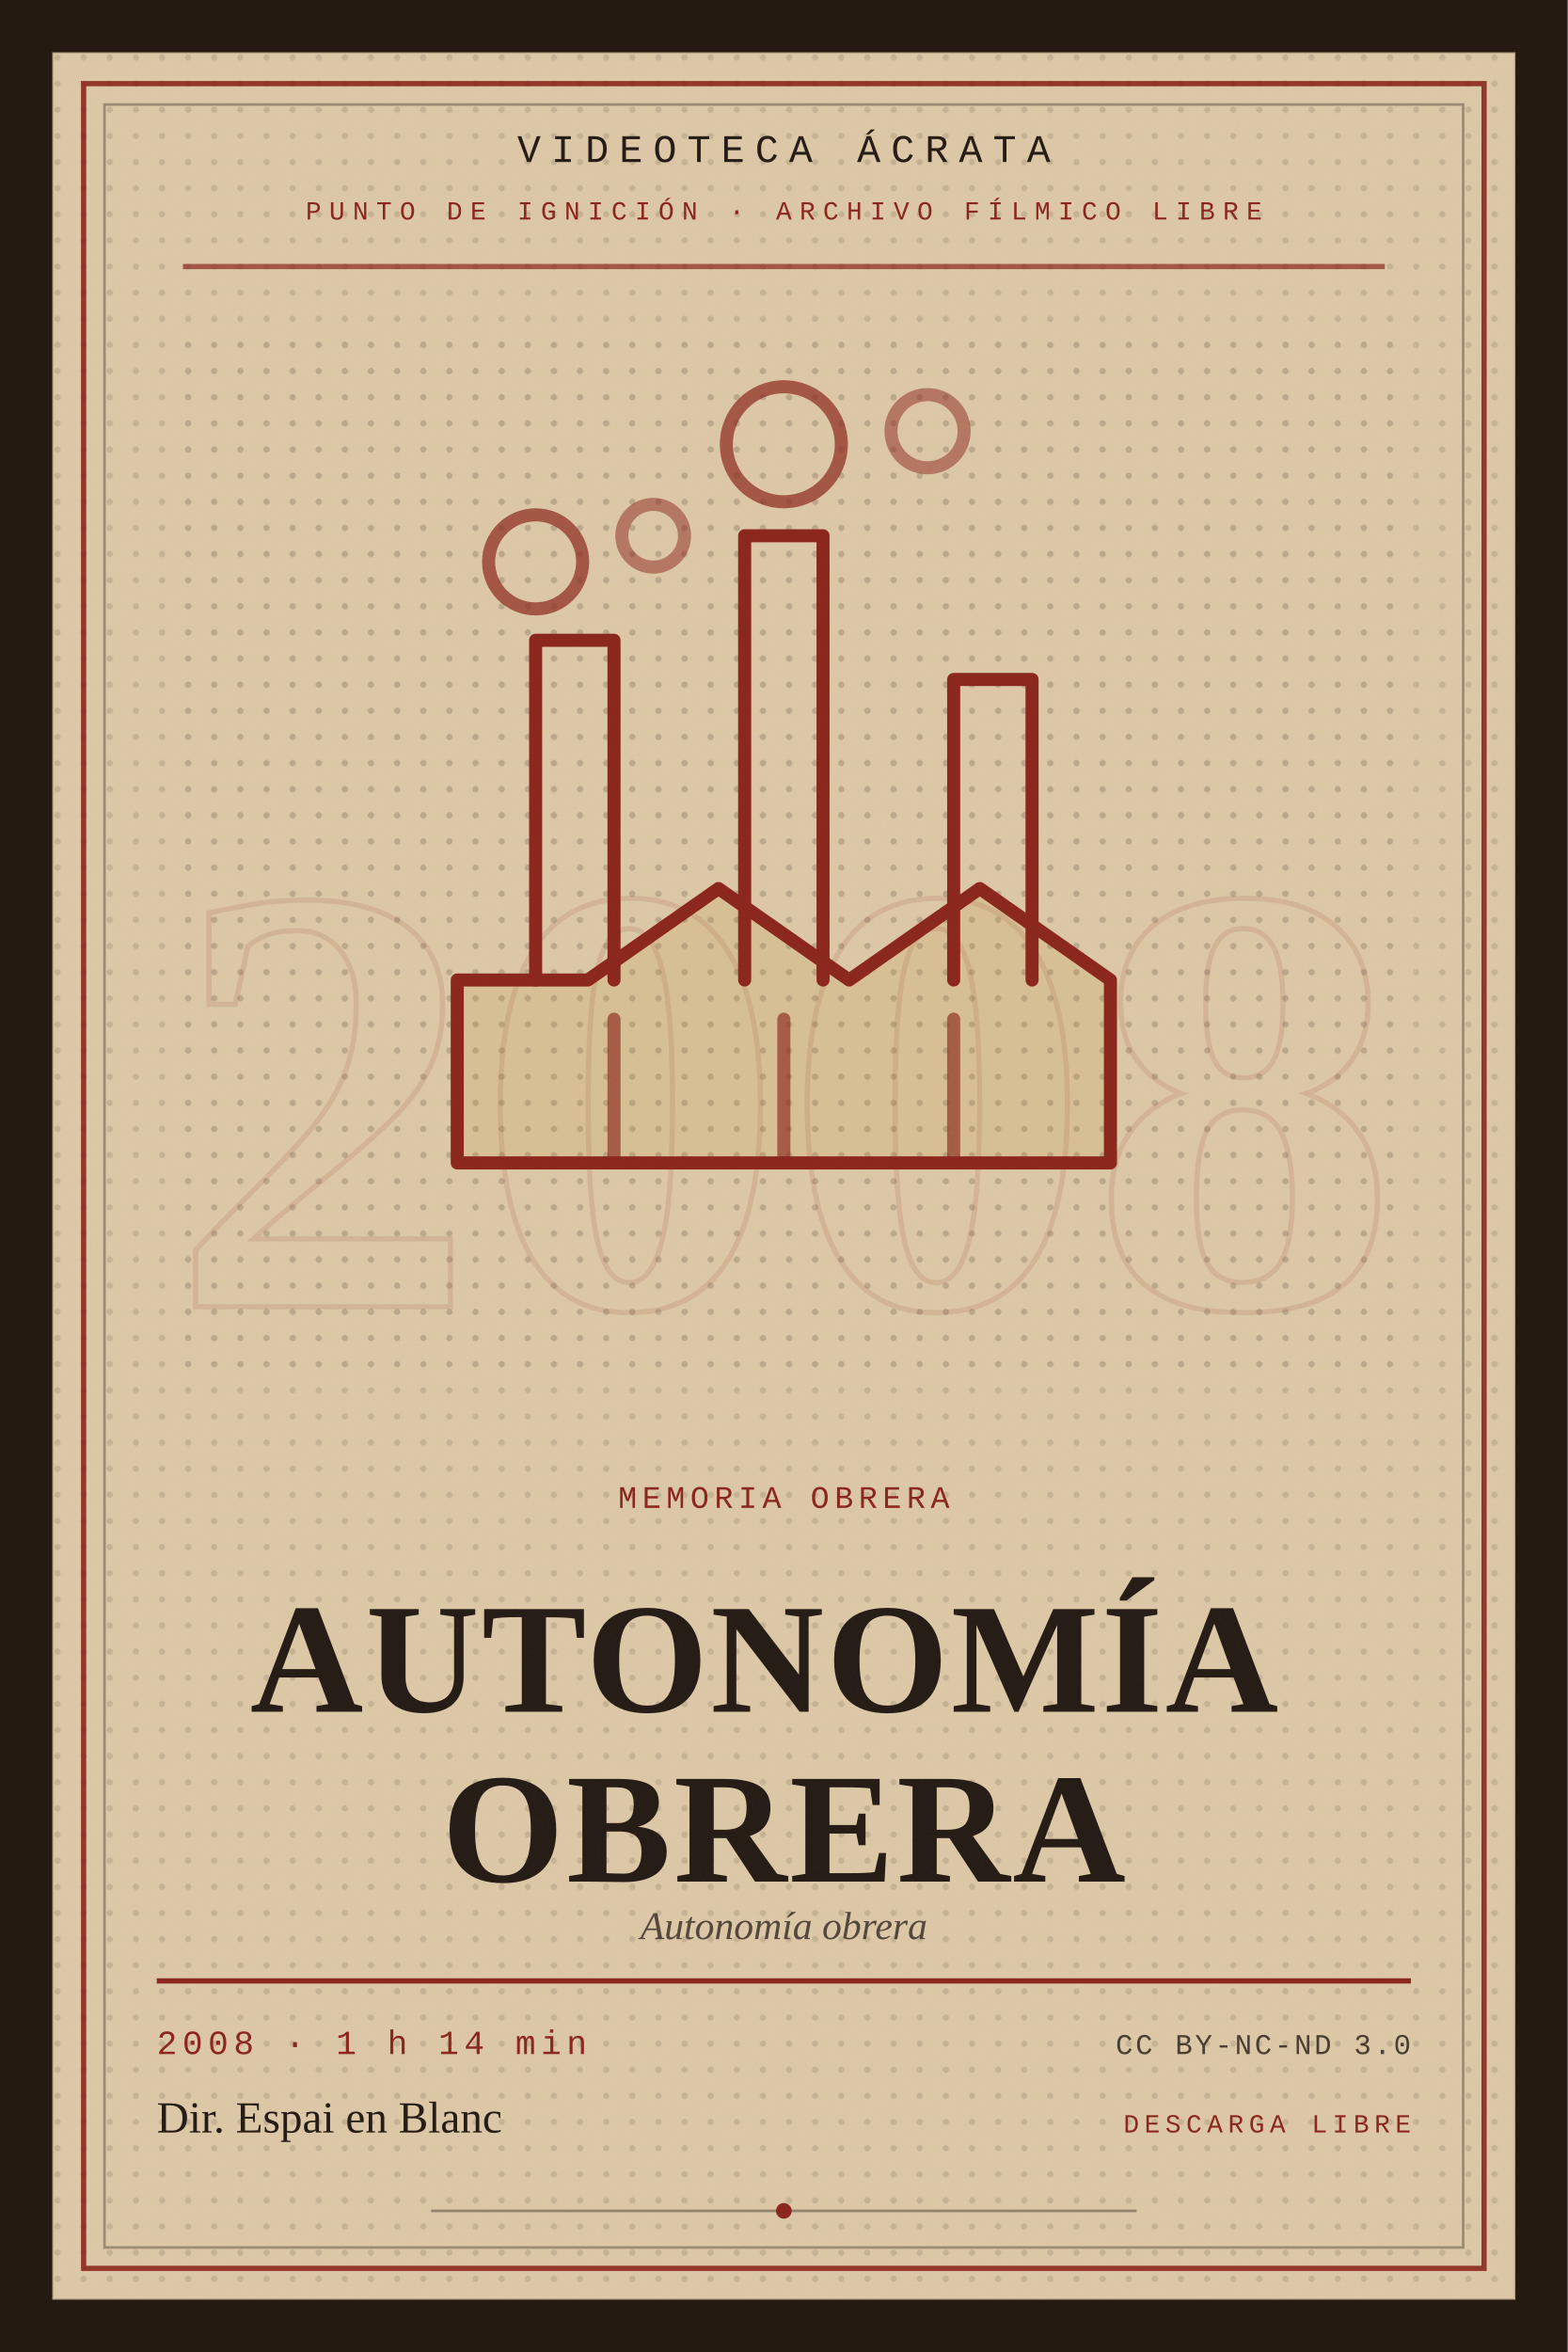
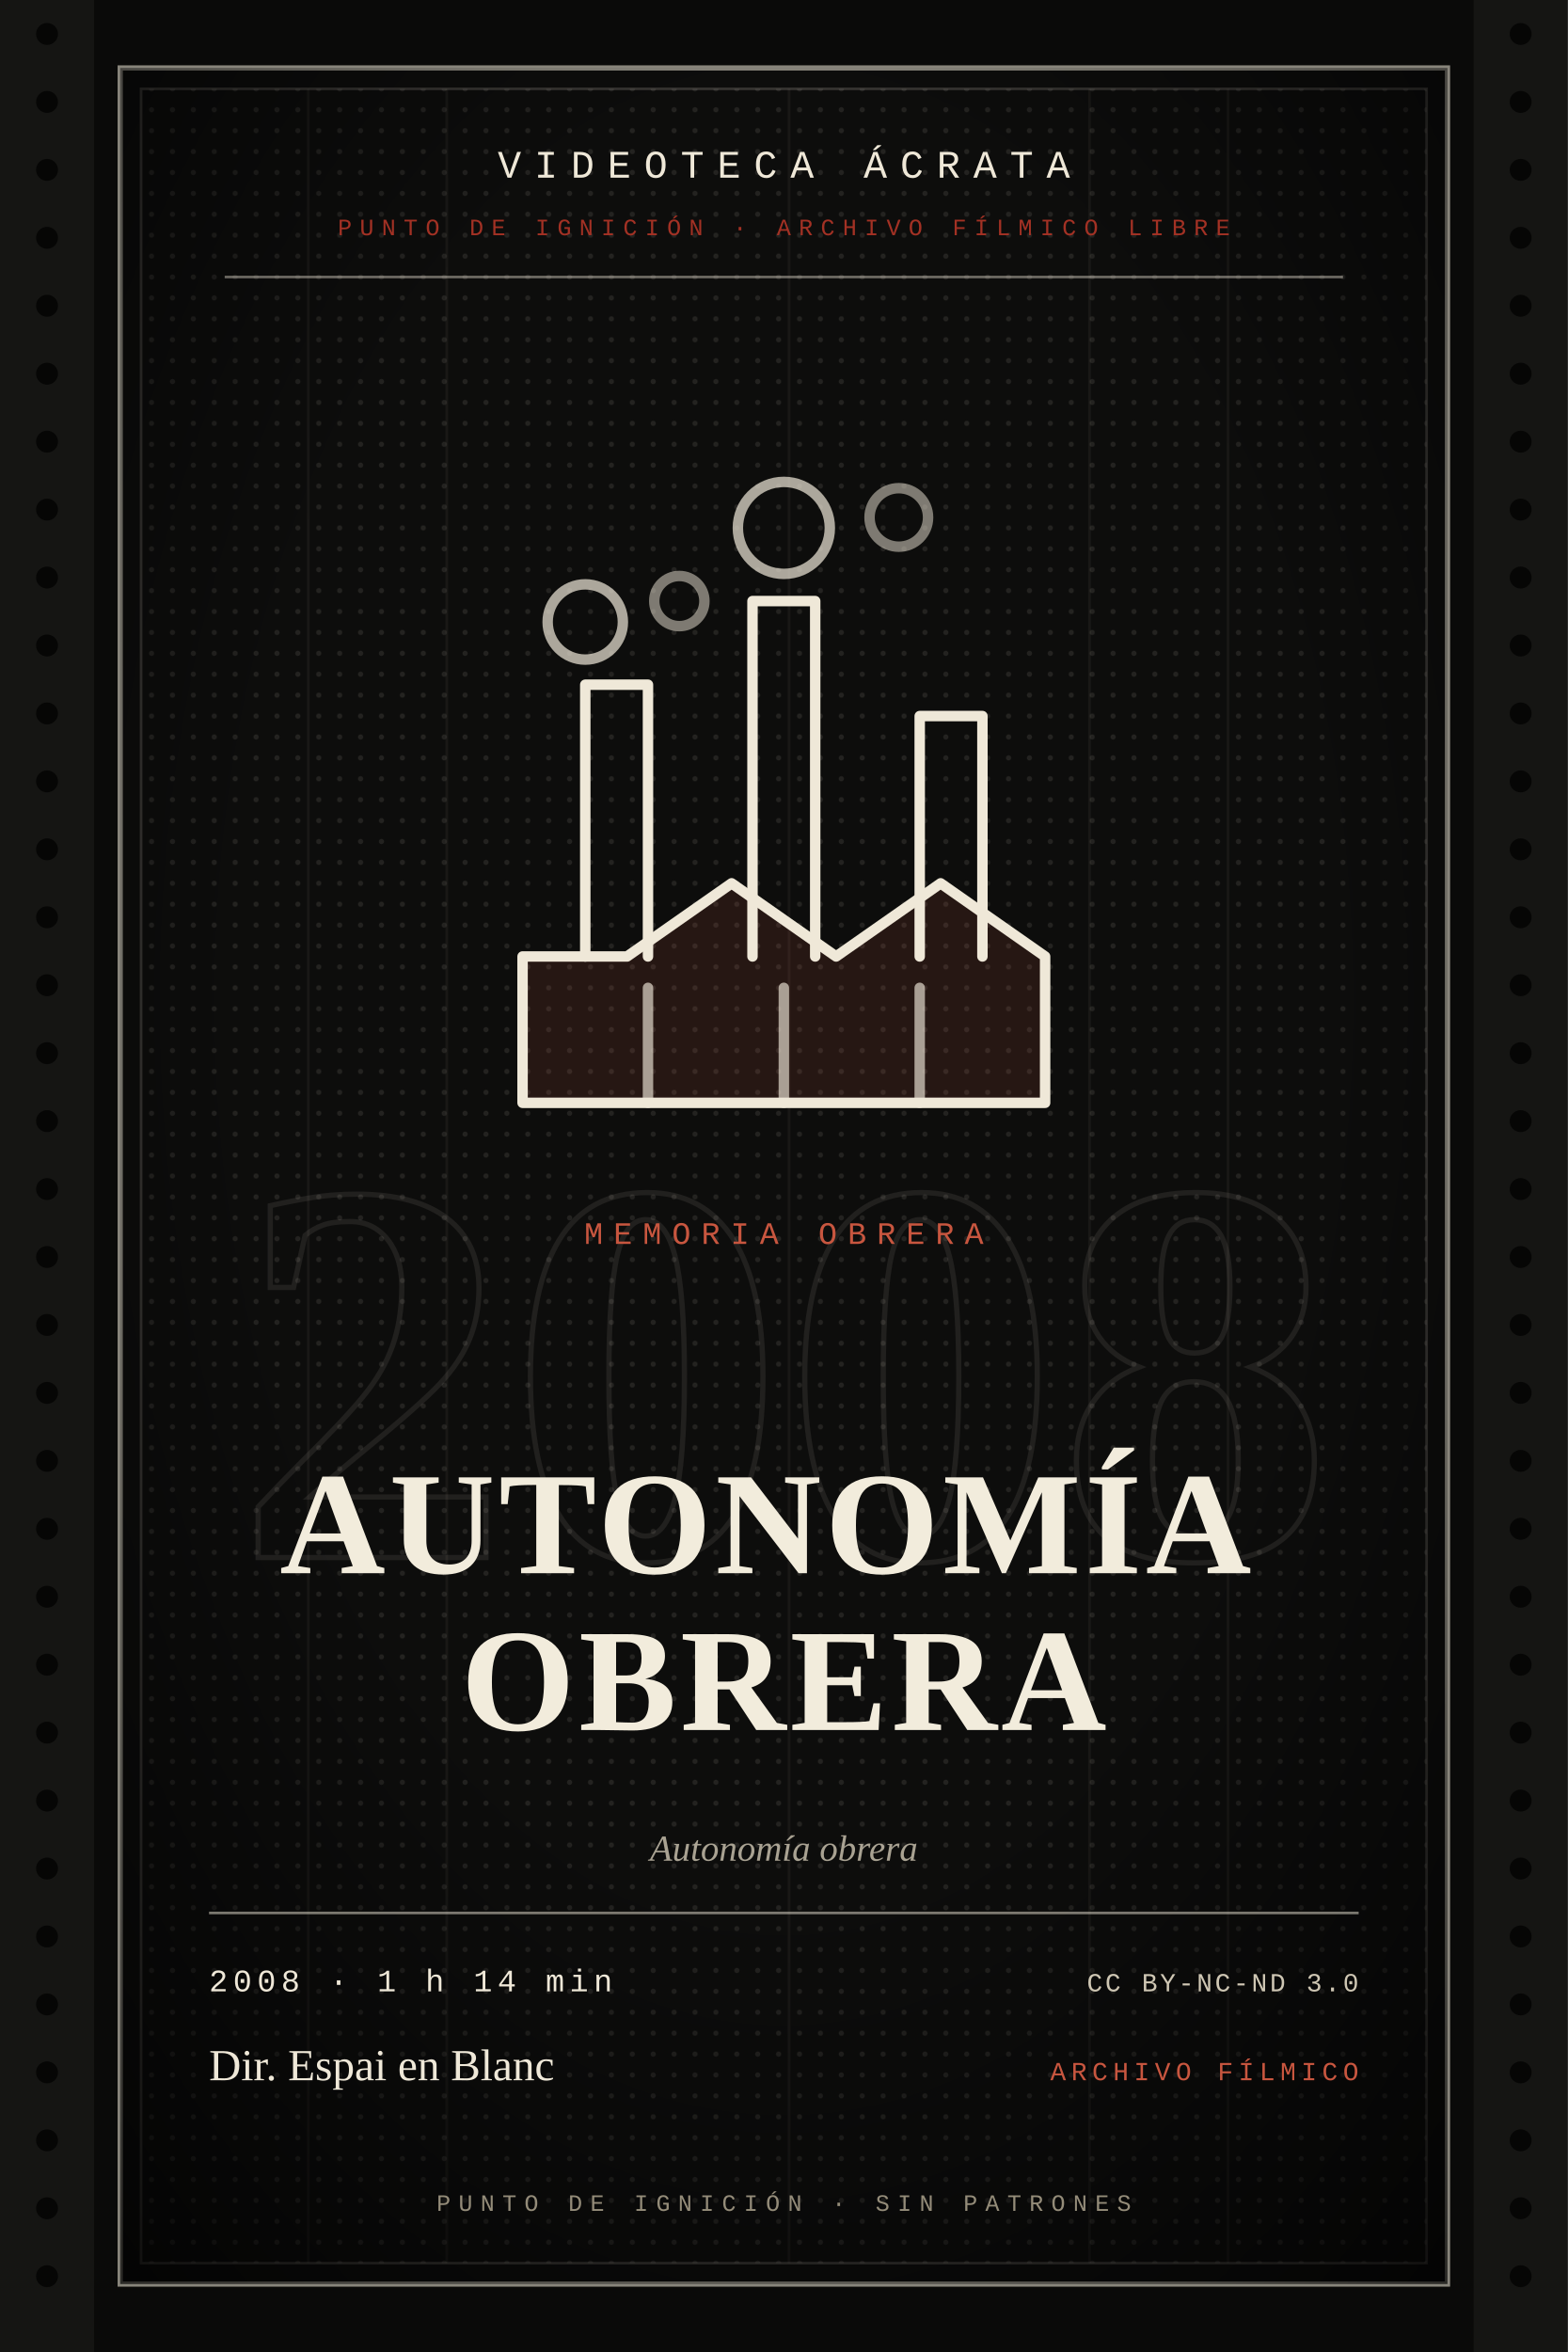
<svg xmlns="http://www.w3.org/2000/svg" viewBox="0 0 600 900" width="600" height="900" role="img" aria-labelledby="titulo-autonomia-obrera desc-autonomia-obrera">
  <defs>
-     <pattern id="trama" width="10" height="10" patternUnits="userSpaceOnUse">
-       <circle cx="2" cy="2" r="1.2" fill="#251b15" opacity=".18" />
+     <pattern id="grano-n" width="8" height="8" patternUnits="userSpaceOnUse">
+       <circle cx="2" cy="2" r="1" fill="#f2ecdc" opacity=".14" />
    </pattern>
-     <filter id="grano" x="0" y="0" width="100%" height="100%">
-       <feTurbulence type="fractalNoise" baseFrequency=".85" numOctaves="3" stitchTiles="stitch" result="ruido" />
-       <feColorMatrix in="ruido" type="saturate" values="0" result="gris" />
-       <feComponentTransfer in="gris" result="tenue">
-         <feFuncA type="table" tableValues="0 .12" />
-       </feComponentTransfer>
-       <feBlend in="SourceGraphic" in2="tenue" mode="multiply" />
-     </filter>
+     <radialGradient id="vineta-n" cx=".5" cy=".42" r=".78">
+       <stop offset="52%" stop-color="#000" stop-opacity="0" />
+       <stop offset="100%" stop-color="#000" stop-opacity=".72" />
+     </radialGradient>
  </defs>
-   <rect width="600" height="900" fill="#241a12" />
-   <rect x="20" y="20" width="560" height="860" fill="#dcc7a6" />
-   <rect x="20" y="20" width="560" height="860" fill="url(#trama)" opacity=".7" />
-   <rect x="32" y="32" width="536" height="836" fill="none" stroke="#8b261b" stroke-width="2" opacity=".9" />
-   <rect x="40" y="40" width="520" height="820" fill="none" stroke="#251b15" stroke-width="1" opacity=".35" />
-   <text x="300" y="62" text-anchor="middle" font-family="'Special Elite', 'Courier New', monospace" font-size="15" letter-spacing="4" fill="#251b15">VIDEOTECA ÁCRATA</text>
-   <text x="300" y="84" text-anchor="middle" font-family="'Special Elite', 'Courier New', monospace" font-size="10" letter-spacing="3" fill="#8b261b">PUNTO DE IGNICIÓN · ARCHIVO FÍLMICO LIBRE</text>
-   <path d="M70 102 L530 102" stroke="#8b261b" stroke-width="2" opacity=".7" />
-   <text x="300" y="500" text-anchor="middle" font-family="Georgia, 'Times New Roman', serif" font-weight="700" font-size="235" fill="none" stroke="#8b261b" stroke-width="2" opacity=".12">2008</text>
-   <rect x="65" y="125" width="470" height="405" fill="url(#trama)" opacity=".4" />
-   <g transform="translate(300 320) scale(1)">
+   <rect width="600" height="900" fill="#0a0a09" />
+   <rect x="0" y="0" width="36" height="900" fill="#151513" />
+   <rect x="564" y="0" width="36" height="900" fill="#151513" />
+   <g fill="#060605">
+     <circle cx="18" cy="13" r="4.2" />
+     <circle cx="582" cy="13" r="4.2" />
+     <circle cx="18" cy="39" r="4.2" />
+     <circle cx="582" cy="39" r="4.2" />
+     <circle cx="18" cy="65" r="4.2" />
+     <circle cx="582" cy="65" r="4.2" />
+     <circle cx="18" cy="91" r="4.2" />
+     <circle cx="582" cy="91" r="4.2" />
+     <circle cx="18" cy="117" r="4.2" />
+     <circle cx="582" cy="117" r="4.2" />
+     <circle cx="18" cy="143" r="4.2" />
+     <circle cx="582" cy="143" r="4.2" />
+     <circle cx="18" cy="169" r="4.2" />
+     <circle cx="582" cy="169" r="4.2" />
+     <circle cx="18" cy="195" r="4.2" />
+     <circle cx="582" cy="195" r="4.2" />
+     <circle cx="18" cy="221" r="4.2" />
+     <circle cx="582" cy="221" r="4.2" />
+     <circle cx="18" cy="247" r="4.2" />
+     <circle cx="582" cy="247" r="4.2" />
+     <circle cx="18" cy="273" r="4.2" />
+     <circle cx="582" cy="273" r="4.2" />
+     <circle cx="18" cy="299" r="4.2" />
+     <circle cx="582" cy="299" r="4.2" />
+     <circle cx="18" cy="325" r="4.2" />
+     <circle cx="582" cy="325" r="4.2" />
+     <circle cx="18" cy="351" r="4.2" />
+     <circle cx="582" cy="351" r="4.2" />
+     <circle cx="18" cy="377" r="4.2" />
+     <circle cx="582" cy="377" r="4.2" />
+     <circle cx="18" cy="403" r="4.2" />
+     <circle cx="582" cy="403" r="4.2" />
+     <circle cx="18" cy="429" r="4.2" />
+     <circle cx="582" cy="429" r="4.2" />
+     <circle cx="18" cy="455" r="4.2" />
+     <circle cx="582" cy="455" r="4.2" />
+     <circle cx="18" cy="481" r="4.2" />
+     <circle cx="582" cy="481" r="4.2" />
+     <circle cx="18" cy="507" r="4.2" />
+     <circle cx="582" cy="507" r="4.2" />
+     <circle cx="18" cy="533" r="4.2" />
+     <circle cx="582" cy="533" r="4.2" />
+     <circle cx="18" cy="559" r="4.2" />
+     <circle cx="582" cy="559" r="4.2" />
+     <circle cx="18" cy="585" r="4.2" />
+     <circle cx="582" cy="585" r="4.2" />
+     <circle cx="18" cy="611" r="4.2" />
+     <circle cx="582" cy="611" r="4.2" />
+     <circle cx="18" cy="637" r="4.2" />
+     <circle cx="582" cy="637" r="4.2" />
+     <circle cx="18" cy="663" r="4.2" />
+     <circle cx="582" cy="663" r="4.2" />
+     <circle cx="18" cy="689" r="4.2" />
+     <circle cx="582" cy="689" r="4.2" />
+     <circle cx="18" cy="715" r="4.2" />
+     <circle cx="582" cy="715" r="4.2" />
+     <circle cx="18" cy="741" r="4.2" />
+     <circle cx="582" cy="741" r="4.2" />
+     <circle cx="18" cy="767" r="4.2" />
+     <circle cx="582" cy="767" r="4.2" />
+     <circle cx="18" cy="793" r="4.2" />
+     <circle cx="582" cy="793" r="4.2" />
+     <circle cx="18" cy="819" r="4.2" />
+     <circle cx="582" cy="819" r="4.2" />
+     <circle cx="18" cy="845" r="4.2" />
+     <circle cx="582" cy="845" r="4.2" />
+     <circle cx="18" cy="871" r="4.2" />
+     <circle cx="582" cy="871" r="4.2" />
+   </g>
+   <rect x="46" y="26" width="508" height="848" fill="#0d0d0c" stroke="#efe8d8" stroke-width="2" stroke-opacity=".55" />
+   <rect x="54" y="34" width="492" height="832" fill="none" stroke="#efe8d8" stroke-width="1" stroke-opacity=".18" />
+   <rect x="54" y="34" width="492" height="832" fill="url(#grano-n)" opacity=".7" />
+   <g stroke="#efe8d8" stroke-opacity=".055" stroke-width="1">
+     <path d="M118 34V866" />
+     <path d="M171 34V866" />
+     <path d="M302 34V866" />
+     <path d="M417 34V866" />
+     <path d="M470 34V866" />
+   </g>
+   <rect x="46" y="26" width="508" height="848" fill="url(#vineta-n)" />
+   <text x="300" y="68" text-anchor="middle" font-family="'Courier Prime', 'Courier New', monospace" font-size="15" letter-spacing="5" fill="#efe8d8">VIDEOTECA ÁCRATA</text>
+   <text x="300" y="90" text-anchor="middle" font-family="'Courier Prime', 'Courier New', monospace" font-size="9" letter-spacing="3" fill="#a33124">PUNTO DE IGNICIÓN · ARCHIVO FÍLMICO LIBRE</text>
+   <path d="M86 106 L514 106" stroke="#efe8d8" stroke-width="1" stroke-opacity=".42" />
+   <text x="300" y="596" text-anchor="middle" font-family="Georgia, 'Times New Roman', serif" font-weight="700" font-size="210" fill="none" stroke="#efe8d8" stroke-width="2" stroke-opacity=".09">2008</text>
+   <g transform="translate(300 322) scale(0.8)">
    <g>
-       <path d="M-125 55 L-125 125 L125 125 L125 55 L75 20 L25 55 L-25 20 L-75 55 Z" fill="#b98a24" opacity=".14" />
-       <path d="M-125 55 L-125 125 L125 125 L125 55 L75 20 L25 55 L-25 20 L-75 55 Z" fill="none" stroke="#8b261b" stroke-width="5" stroke-linecap="round" stroke-linejoin="round" />
-       <path d="M-95 55 L-95 -75 L-65 -75 L-65 55" fill="none" stroke="#8b261b" stroke-width="5" stroke-linecap="round" stroke-linejoin="round" />
-       <path d="M-15 55 L-15 -115 L15 -115 L15 55" fill="none" stroke="#8b261b" stroke-width="5" stroke-linecap="round" stroke-linejoin="round" />
-       <path d="M65 55 L65 -60 L95 -60 L95 55" fill="none" stroke="#8b261b" stroke-width="5" stroke-linecap="round" stroke-linejoin="round" />
-       <path d="M-65 125 L-65 70 M0 125 L0 70 M65 125 L65 70" fill="none" stroke="#8b261b" stroke-width="5" stroke-linecap="round" stroke-linejoin="round" opacity=".65" />
-       <circle cx="-95" cy="-105" r="18" fill="none" stroke="#8b261b" stroke-width="5" stroke-linecap="round" stroke-linejoin="round" opacity=".7" />
-       <circle cx="-50" cy="-115" r="12" fill="none" stroke="#8b261b" stroke-width="5" stroke-linecap="round" stroke-linejoin="round" opacity=".5" />
-       <circle cx="0" cy="-150" r="22" fill="none" stroke="#8b261b" stroke-width="5" stroke-linecap="round" stroke-linejoin="round" opacity=".7" />
-       <circle cx="55" cy="-155" r="14" fill="none" stroke="#8b261b" stroke-width="5" stroke-linecap="round" stroke-linejoin="round" opacity=".5" />
+       <path d="M-125 55 L-125 125 L125 125 L125 55 L75 20 L25 55 L-25 20 L-75 55 Z" fill="#c8563f" opacity=".14" />
+       <path d="M-125 55 L-125 125 L125 125 L125 55 L75 20 L25 55 L-25 20 L-75 55 Z" fill="none" stroke="#efe8d8" stroke-width="5" stroke-linecap="round" stroke-linejoin="round" />
+       <path d="M-95 55 L-95 -75 L-65 -75 L-65 55" fill="none" stroke="#efe8d8" stroke-width="5" stroke-linecap="round" stroke-linejoin="round" />
+       <path d="M-15 55 L-15 -115 L15 -115 L15 55" fill="none" stroke="#efe8d8" stroke-width="5" stroke-linecap="round" stroke-linejoin="round" />
+       <path d="M65 55 L65 -60 L95 -60 L95 55" fill="none" stroke="#efe8d8" stroke-width="5" stroke-linecap="round" stroke-linejoin="round" />
+       <path d="M-65 125 L-65 70 M0 125 L0 70 M65 125 L65 70" fill="none" stroke="#efe8d8" stroke-width="5" stroke-linecap="round" stroke-linejoin="round" opacity=".65" />
+       <circle cx="-95" cy="-105" r="18" fill="none" stroke="#efe8d8" stroke-width="5" stroke-linecap="round" stroke-linejoin="round" opacity=".7" />
+       <circle cx="-50" cy="-115" r="12" fill="none" stroke="#efe8d8" stroke-width="5" stroke-linecap="round" stroke-linejoin="round" opacity=".5" />
+       <circle cx="0" cy="-150" r="22" fill="none" stroke="#efe8d8" stroke-width="5" stroke-linecap="round" stroke-linejoin="round" opacity=".7" />
+       <circle cx="55" cy="-155" r="14" fill="none" stroke="#efe8d8" stroke-width="5" stroke-linecap="round" stroke-linejoin="round" opacity=".5" />
    </g>
  </g>
-   <text x="300" y="577" text-anchor="middle" font-family="'Special Elite', 'Courier New', monospace" font-size="12" letter-spacing="2" fill="#8b261b">MEMORIA OBRERA</text>
-   <text text-anchor="middle" font-family="Georgia, 'Times New Roman', serif" font-weight="700" font-size="60" letter-spacing="1" fill="#251b15">
-     <tspan x="300" y="655">AUTONOMÍA</tspan>
-     <tspan x="300" y="720">OBRERA</tspan>
+   <text x="300" y="476" text-anchor="middle" font-family="'Courier Prime', 'Courier New', monospace" font-size="12" letter-spacing="4" fill="#c8563f">MEMORIA OBRERA</text>
+   <text text-anchor="middle" font-family="Georgia, 'Times New Roman', serif" font-weight="700" font-size="56" letter-spacing="1.5" fill="#f2ecdc">
+     <tspan x="300" y="602">AUTONOMÍA</tspan>
+     <tspan x="300" y="662">OBRERA</tspan>
  </text>
-   <text x="300" y="742" text-anchor="middle" font-family="Georgia, 'Times New Roman', serif" font-style="italic" font-size="15" fill="#251b15" opacity=".75">Autonomía obrera</text>
-   <path d="M60 758 L540 758" stroke="#8b261b" stroke-width="2" />
-   <text x="60" y="786" font-family="'Special Elite', 'Courier New', monospace" font-size="13" letter-spacing="2" fill="#8b261b">2008 · 1 h 14 min</text>
-   <text x="540" y="786" text-anchor="end" font-family="'Special Elite', 'Courier New', monospace" font-size="11" letter-spacing="1" fill="#251b15" opacity=".8">CC BY-NC-ND 3.0</text>
-   <text x="60" y="816" font-family="Georgia, 'Times New Roman', serif" font-size="17" fill="#251b15">Dir. Espai en Blanc</text>
-   <text x="540" y="816" text-anchor="end" font-family="'Special Elite', 'Courier New', monospace" font-size="10" letter-spacing="2" fill="#8b261b">DESCARGA LIBRE</text>
-   <g transform="translate(300 846)">
-     <path d="M-135 0 L135 0" stroke="#251b15" stroke-width="1" opacity=".4" />
-     <circle cx="0" cy="0" r="3" fill="#8b261b" />
-   </g>
-   <rect x="20" y="20" width="560" height="860" fill="none" stroke="#251b15" stroke-width="1" opacity=".2" filter="url(#grano)" />
+   <text x="300" y="712" text-anchor="middle" font-family="Georgia, 'Times New Roman', serif" font-style="italic" font-size="14" fill="#cfc7b4" opacity=".8">Autonomía obrera</text>
+   <path d="M80 732 L520 732" stroke="#efe8d8" stroke-width="1" stroke-opacity=".5" />
+   <text x="80" y="762" font-family="'Courier Prime', 'Courier New', monospace" font-size="12" letter-spacing="2" fill="#efe8d8">2008 · 1 h 14 min</text>
+   <text x="520" y="762" text-anchor="end" font-family="'Courier Prime', 'Courier New', monospace" font-size="10" letter-spacing="1" fill="#cfc7b4">CC BY-NC-ND 3.0</text>
+   <text x="80" y="796" font-family="Georgia, 'Times New Roman', serif" font-size="17" fill="#efe8d8">Dir. Espai en Blanc</text>
+   <text x="520" y="796" text-anchor="end" font-family="'Courier Prime', 'Courier New', monospace" font-size="10" letter-spacing="2" fill="#c8563f">ARCHIVO FÍLMICO</text>
+   <text x="300" y="846" text-anchor="middle" font-family="'Courier Prime', 'Courier New', monospace" font-size="9" letter-spacing="3" fill="#948c79">PUNTO DE IGNICIÓN · SIN PATRONES</text>
</svg>
